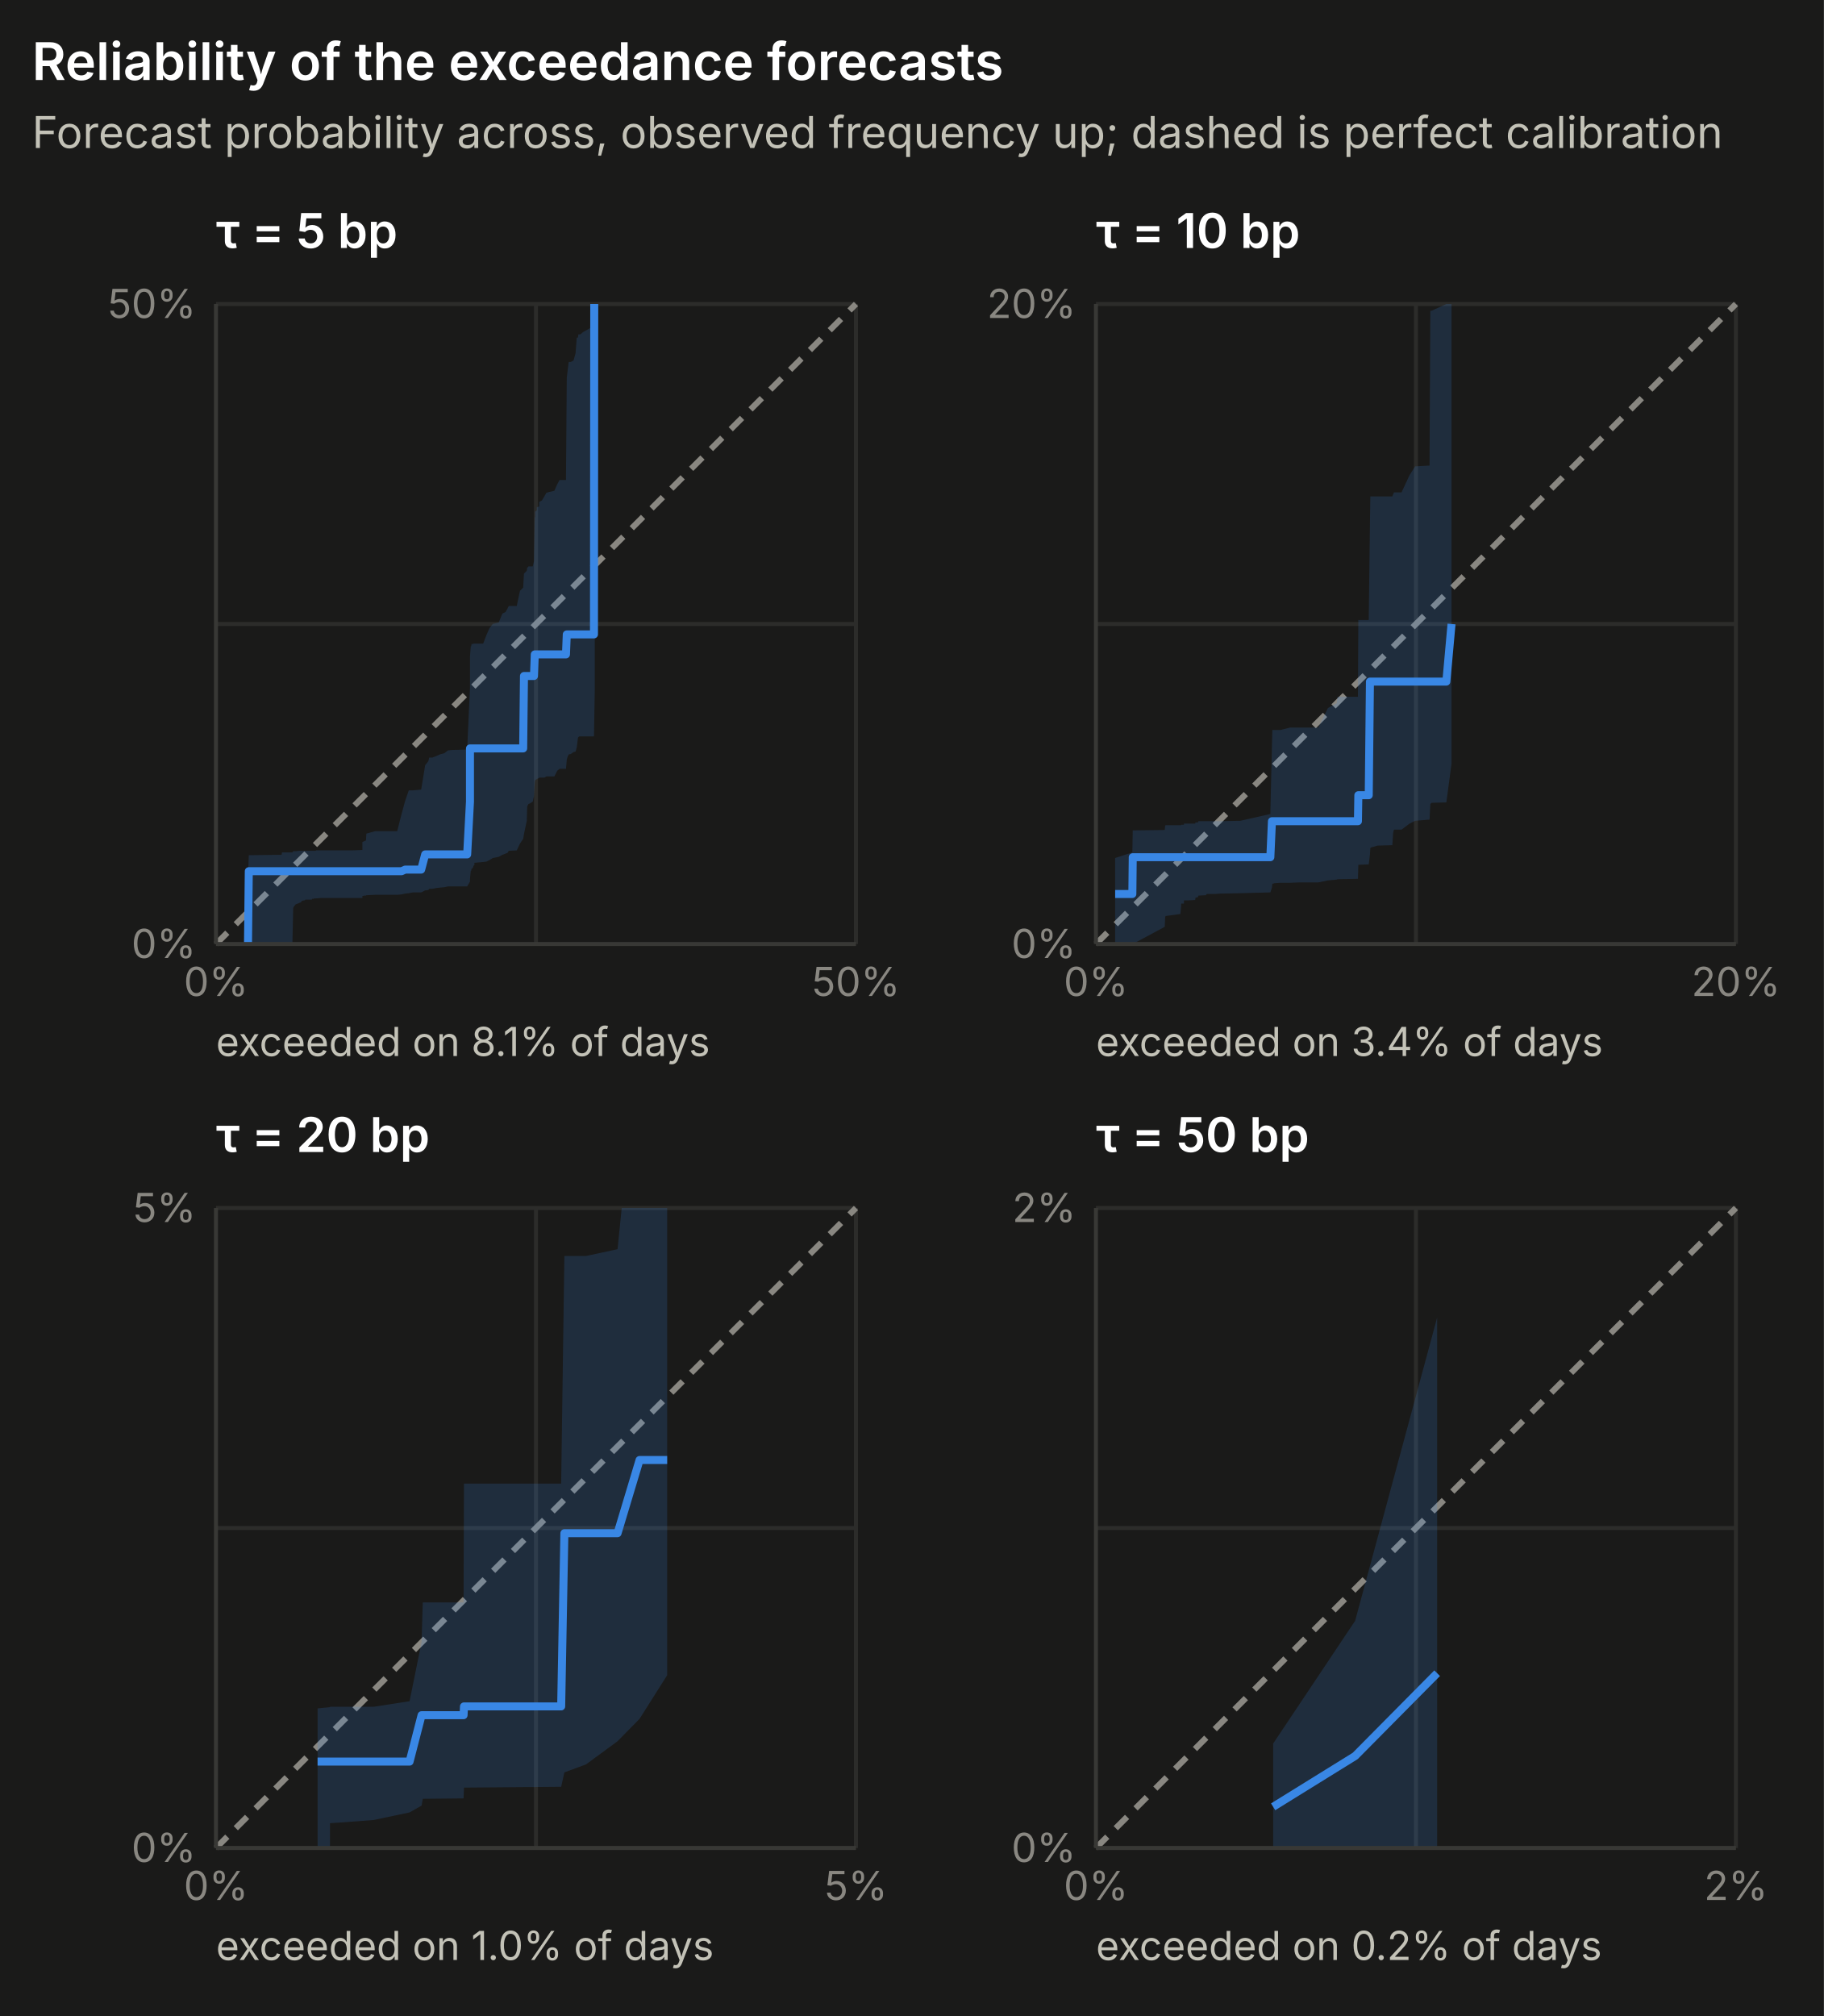
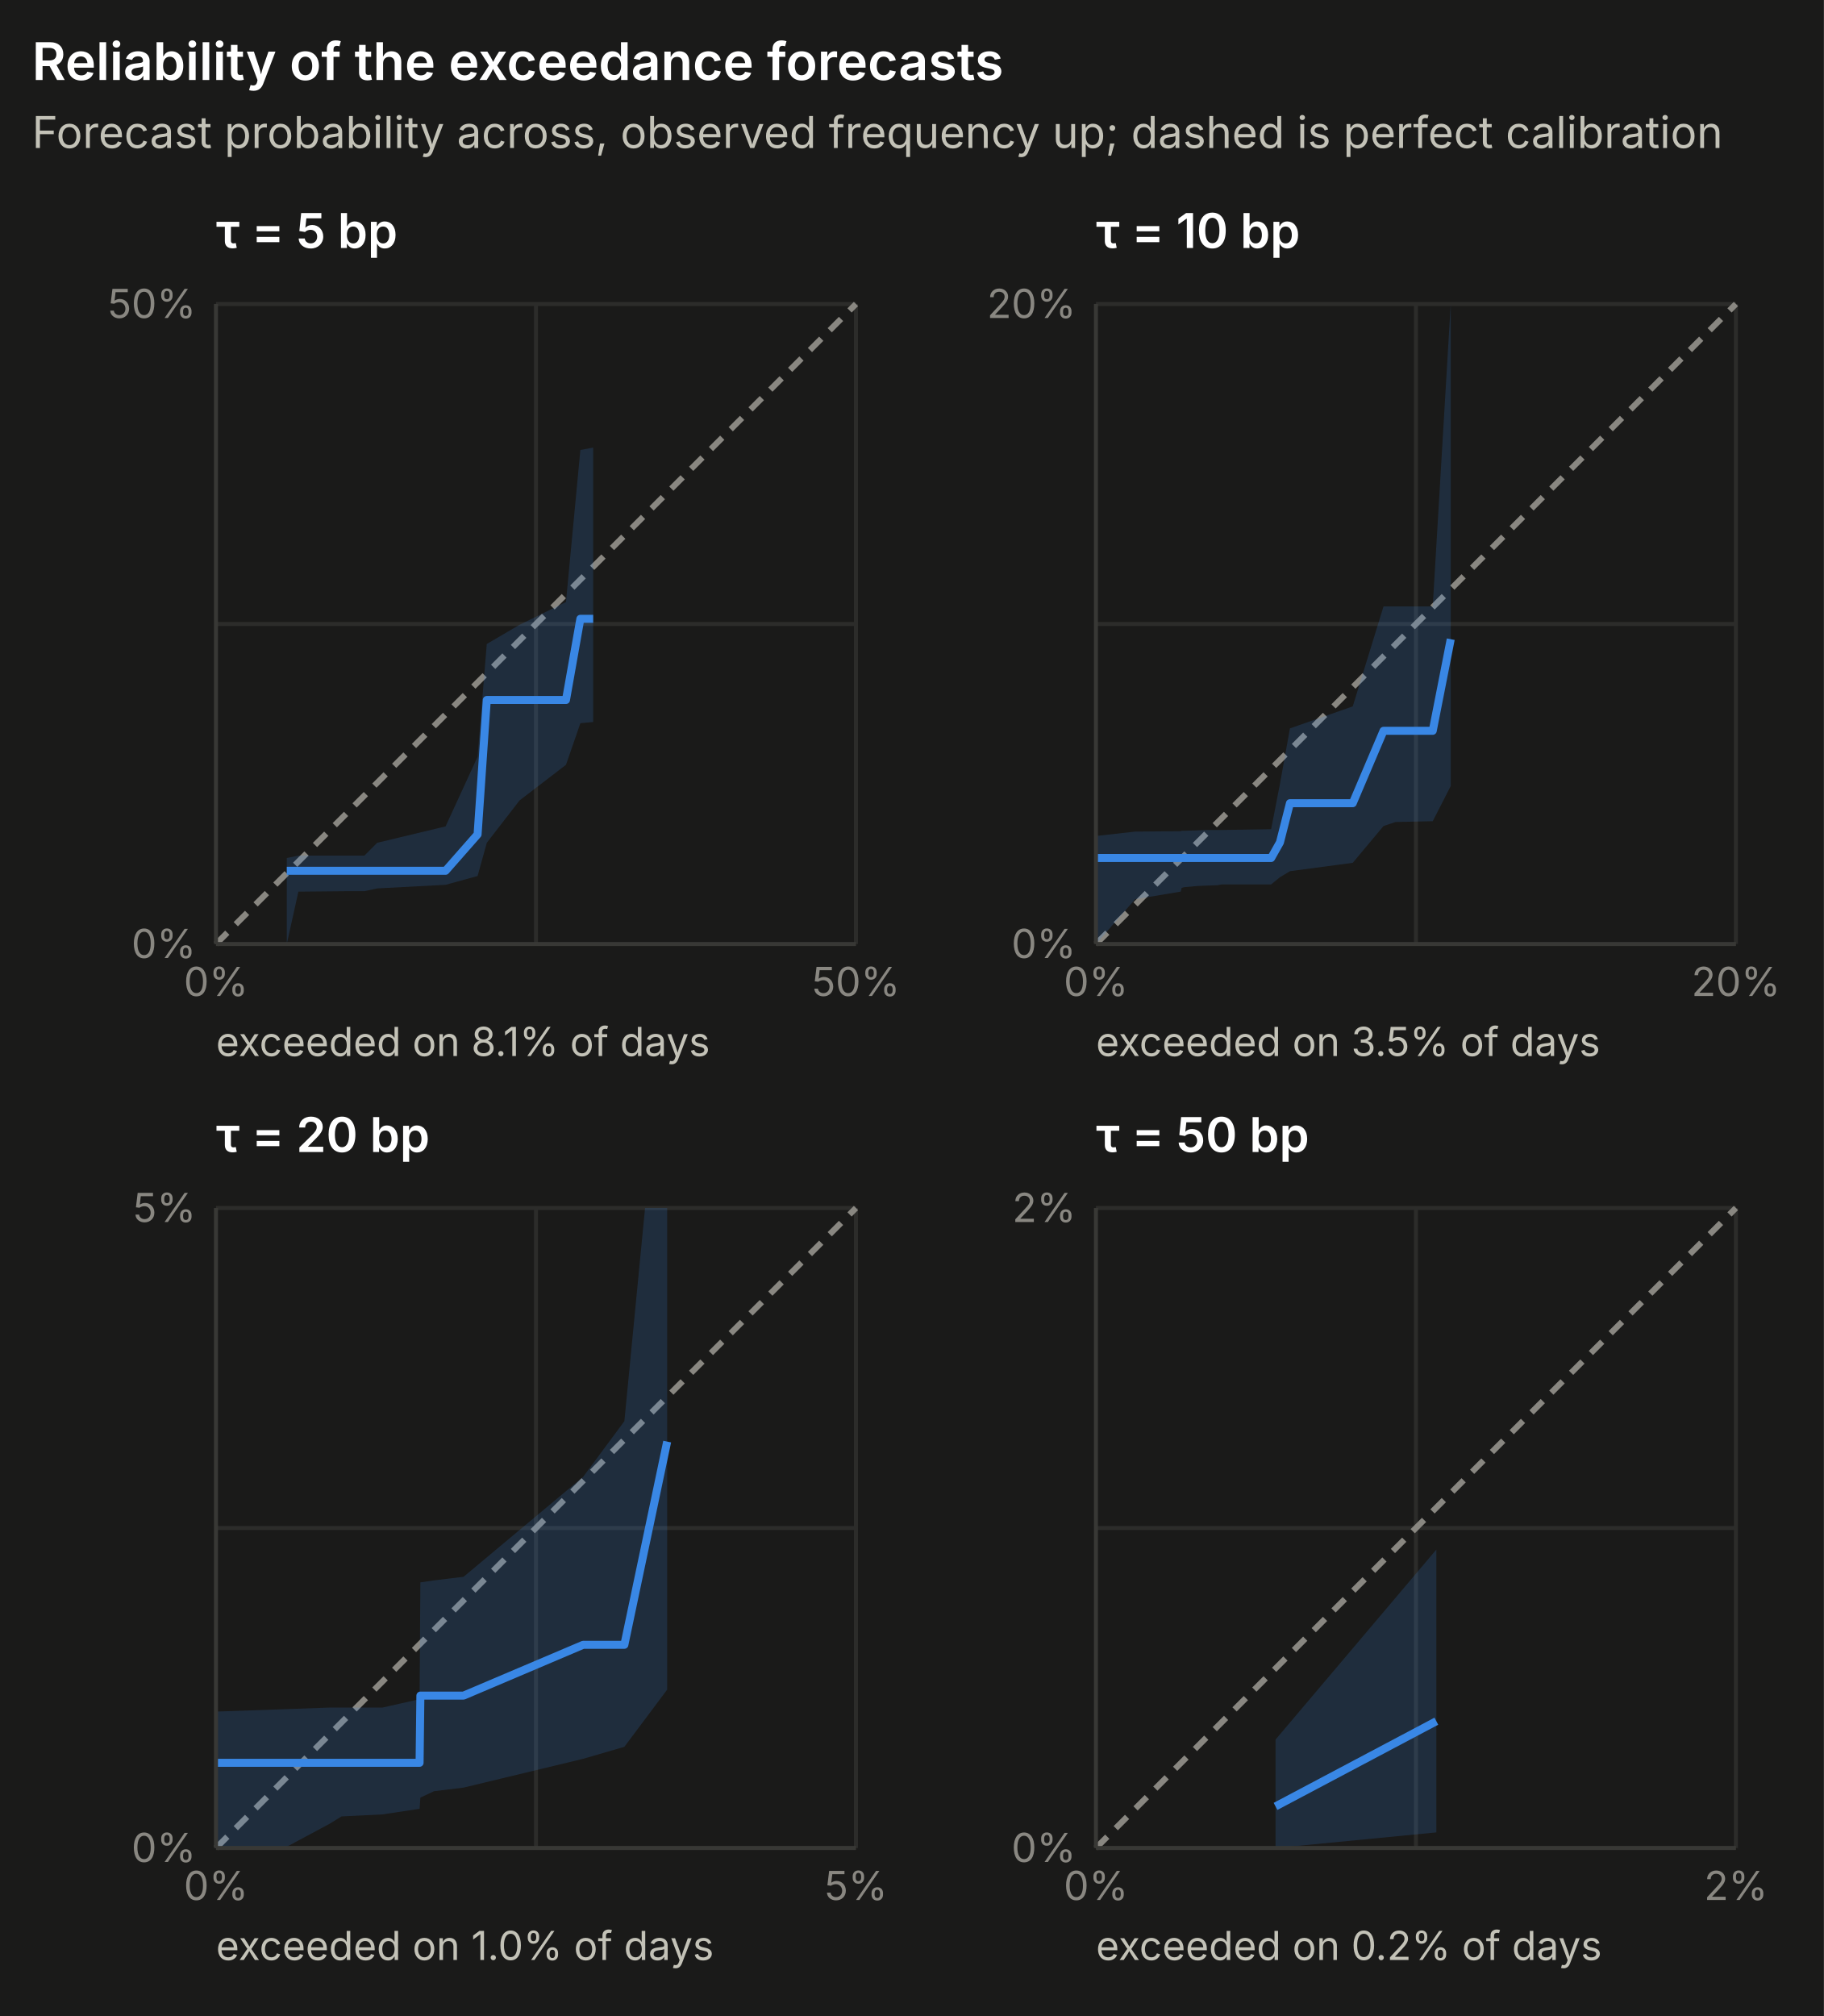
<svg xmlns="http://www.w3.org/2000/svg" viewBox="0 0 456 504" width="456" height="504" font-family="system-ui, -apple-system, &quot;Segoe UI&quot;, sans-serif" role="img" aria-label="Reliability of the exceedance forecasts at each declared threshold">
  <rect width="456" height="504" fill="#1a1a19" />
  <text x="8" y="20" font-size="13" font-weight="600" fill="#ffffff">Reliability of the exceedance forecasts</text>
  <text x="8" y="37" font-size="11" fill="#c3c2b7">Forecast probability across, observed frequency up; dashed is perfect calibration</text>
  <clipPath id="clipd0">
    <rect x="54.0" y="76.0" width="160" height="160" />
  </clipPath>
  <text x="54.0" y="62.0" font-size="12" font-weight="600" fill="#ffffff">τ = 5 bp</text>
  <line x1="54.0" y1="156.0" x2="214.0" y2="156.0" stroke="#2c2c2a" stroke-width="1" />
  <line x1="134.0" y1="236.0" x2="134.0" y2="76.0" stroke="#2c2c2a" stroke-width="1" />
  <line x1="54.0" y1="76.0" x2="214.0" y2="76.0" stroke="#2c2c2a" stroke-width="1" />
  <line x1="214.0" y1="236.0" x2="214.0" y2="76.0" stroke="#2c2c2a" stroke-width="1" />
  <line x1="54.0" y1="236.0" x2="214.0" y2="76.0" stroke="#898781" stroke-width="1.5" stroke-dasharray="4 3" />
-   <polygon clip-path="url(#clipd0)" points="62.0,219.5 62.2,213.8 70.4,213.7 70.5,213.1 73.1,213.1 73.3,212.8 73.5,212.8 73.9,212.8 74.9,212.7 75.2,212.7 75.5,212.7 76.0,212.7 76.2,212.7 76.3,212.7 77.2,212.7 77.3,212.7 78.0,212.7 78.0,212.7 78.1,212.7 78.2,212.7 78.5,212.7 78.5,212.7 79.0,212.7 79.0,212.6 80.2,212.6 83.4,212.6 88.0,212.6 90.6,212.5 90.6,210.5 91.1,210.3 91.5,210.1 91.6,208.4 93.8,207.8 94.9,207.8 96.0,207.8 99.3,207.8 100.4,203.5 101.3,200.2 102.2,197.6 103.2,197.6 105.3,197.4 106.3,191.3 107.1,190.3 107.3,189.4 108.1,189.4 109.1,189.0 110.0,188.6 111.1,188.3 112.0,187.6 113.0,187.5 116.8,187.4 117.5,172.0 117.5,164.2 117.7,161.6 117.8,161.6 117.9,161.0 118.2,161.0 118.3,161.0 118.4,160.9 118.6,160.9 118.6,160.9 120.8,160.9 121.6,158.8 122.4,157.0 123.2,156.0 124.7,155.6 125.6,153.4 126.4,153.0 126.9,152.1 127.2,151.5 129.2,151.5 130.0,147.7 130.8,146.9 131.0,143.4 131.7,142.7 131.8,141.9 132.0,141.8 132.1,141.6 132.4,141.6 133.2,141.6 133.5,140.3 133.7,129.3 133.8,129.3 133.8,127.9 134.2,127.6 134.2,127.4 134.2,126.8 134.3,126.8 134.8,126.6 134.8,125.5 135.5,125.1 136.1,124.1 136.6,123.2 137.3,123.0 138.6,122.7 139.3,121.1 139.9,120.0 141.5,120.0 141.7,94.5 141.9,92.8 142.1,91.1 142.2,90.5 142.7,90.5 143.4,90.1 143.9,88.3 144.2,84.4 144.5,84.4 144.6,83.6 144.8,83.6 145.1,83.6 145.8,83.0 148.5,81.5 148.7,-84.0 148.7,172.3 148.5,184.1 145.8,184.1 145.1,184.1 144.8,184.1 144.6,184.3 144.5,184.4 144.2,186.8 143.9,187.9 143.4,188.0 142.7,188.5 142.2,188.6 142.1,188.8 141.9,189.2 141.7,189.9 141.5,192.2 139.9,192.2 139.3,192.7 138.6,194.1 137.3,194.1 136.6,194.1 136.1,194.4 135.5,194.4 134.8,194.4 134.8,194.5 134.3,194.7 134.2,194.8 134.2,194.8 134.2,194.8 133.8,195.0 133.8,195.2 133.7,195.4 133.5,199.0 133.2,200.4 132.4,200.9 132.1,201.0 132.0,201.2 131.8,201.6 131.7,205.2 131.0,208.5 130.8,209.7 130.0,210.9 129.2,212.6 127.2,212.7 126.9,213.2 126.4,213.4 125.6,213.7 124.7,214.2 123.2,214.5 122.4,215.0 121.6,215.4 120.8,215.5 118.6,215.7 118.6,216.3 118.4,216.4 118.3,216.7 118.2,217.0 117.9,217.2 117.8,217.7 117.7,217.7 117.5,219.7 117.5,220.4 116.8,221.6 113.0,221.6 112.0,221.6 111.1,221.8 110.0,221.9 109.1,222.0 108.1,222.2 107.3,222.2 107.1,222.5 106.3,222.6 105.3,223.1 103.2,223.1 102.2,223.3 101.3,223.4 100.4,223.6 99.3,223.7 96.0,223.7 94.9,223.7 93.8,223.7 91.6,223.8 91.5,223.9 91.1,223.9 90.6,224.0 90.6,224.5 88.0,224.5 83.4,224.5 80.2,224.5 79.0,224.6 79.0,224.6 78.5,224.6 78.5,224.7 78.2,224.7 78.1,224.7 78.0,224.7 78.0,224.9 77.3,224.9 77.2,224.9 76.3,224.9 76.2,225.1 76.0,225.1 75.5,225.2 75.2,225.6 74.9,225.7 73.9,226.1 73.5,226.6 73.3,227.0 73.1,236.0 70.5,236.0 70.4,236.0 62.2,236.0 62.0,236.0" fill="#3987e5" fill-opacity="0.18" />
-   <polyline clip-path="url(#clipd0)" points="62.0,236.0 62.2,217.8 70.4,217.8 70.5,217.8 73.1,217.8 73.3,217.8 73.5,217.8 73.9,217.8 74.9,217.8 75.2,217.8 75.5,217.8 76.0,217.8 76.2,217.8 76.3,217.8 77.2,217.8 77.3,217.8 78.0,217.8 78.0,217.8 78.1,217.8 78.2,217.8 78.5,217.8 78.5,217.8 79.0,217.8 79.0,217.8 80.2,217.8 83.4,217.8 88.0,217.8 90.6,217.8 90.6,217.8 91.1,217.8 91.5,217.8 91.6,217.8 93.8,217.8 94.9,217.8 96.0,217.8 99.3,217.8 100.4,217.8 101.3,217.4 102.2,217.4 103.2,217.4 105.3,217.4 106.3,213.6 107.1,213.6 107.3,213.6 108.1,213.6 109.1,213.6 110.0,213.6 111.1,213.6 112.0,213.6 113.0,213.6 116.8,213.6 117.5,200.4 117.5,187.1 117.7,187.1 117.8,187.1 117.9,187.1 118.2,187.1 118.3,187.1 118.4,187.1 118.6,187.1 118.6,187.1 120.8,187.1 121.6,187.1 122.4,187.1 123.2,187.1 124.7,187.1 125.6,187.1 126.4,187.1 126.9,187.1 127.2,187.1 129.2,187.1 130.0,187.1 130.8,187.1 131.0,169.0 131.7,169.0 131.8,169.0 132.0,169.0 132.1,169.0 132.4,169.0 133.2,169.0 133.5,169.0 133.7,163.6 133.8,163.6 133.8,163.6 134.2,163.6 134.2,163.6 134.2,163.6 134.3,163.6 134.8,163.6 134.8,163.6 135.5,163.6 136.1,163.6 136.6,163.6 137.3,163.6 138.6,163.6 139.3,163.6 139.9,163.6 141.5,163.6 141.7,158.6 141.9,158.6 142.1,158.6 142.2,158.6 142.7,158.6 143.4,158.6 143.9,158.6 144.2,158.6 144.5,158.6 144.6,158.6 144.8,158.6 145.1,158.6 145.8,158.6 148.5,158.6 148.7,-84.0" fill="none" stroke="#3987e5" stroke-width="2" stroke-linejoin="round" />
+   <polygon clip-path="url(#clipd0)" points="71.7,214.5 74.6,213.9 75.0,213.9 75.7,213.9 86.1,213.9 91.1,213.9 94.3,210.7 111.4,206.6 119.4,189.2 121.7,161.0 129.9,156.2 141.5,150.5 145.1,112.5 148.3,111.9 148.3,180.5 145.1,180.8 141.5,191.2 129.9,200.1 121.7,210.7 119.4,219.0 111.4,221.2 94.3,222.1 91.1,222.8 86.1,222.8 75.7,222.9 75.0,222.9 74.6,222.9 71.7,236.0" fill="#3987e5" fill-opacity="0.18" />
+   <polyline clip-path="url(#clipd0)" points="71.7,217.7 74.6,217.7 75.0,217.7 75.7,217.7 86.1,217.7 91.1,217.7 94.3,217.7 111.4,217.7 119.4,208.6 121.7,175.0 129.9,175.0 141.5,175.0 145.1,154.7 148.3,154.7" fill="none" stroke="#3987e5" stroke-width="2" stroke-linejoin="round" />
  <line x1="54.0" y1="236.0" x2="214.0" y2="236.0" stroke="#383835" stroke-width="1" />
  <line x1="54.0" y1="236.0" x2="54.0" y2="76.0" stroke="#383835" stroke-width="1" />
  <text x="54.0" y="249.0" font-size="10" text-anchor="middle" fill="#898781">0%</text>
  <text x="49.0" y="239.5" font-size="10" text-anchor="end" fill="#898781">0%</text>
  <text x="214.0" y="249.0" font-size="10" text-anchor="middle" fill="#898781">50%</text>
  <text x="49.0" y="79.5" font-size="10" text-anchor="end" fill="#898781">50%</text>
  <text x="54.0" y="264.0" font-size="10" fill="#c3c2b7">exceeded on 8.1% of days</text>
  <clipPath id="clipd1">
    <rect x="274.0" y="76.0" width="160" height="160" />
  </clipPath>
  <text x="274.0" y="62.0" font-size="12" font-weight="600" fill="#ffffff">τ = 10 bp</text>
  <line x1="274.0" y1="156.0" x2="434.0" y2="156.0" stroke="#2c2c2a" stroke-width="1" />
  <line x1="354.0" y1="236.0" x2="354.0" y2="76.0" stroke="#2c2c2a" stroke-width="1" />
  <line x1="274.0" y1="76.0" x2="434.0" y2="76.0" stroke="#2c2c2a" stroke-width="1" />
  <line x1="434.0" y1="236.0" x2="434.0" y2="76.0" stroke="#2c2c2a" stroke-width="1" />
  <line x1="274.0" y1="236.0" x2="434.0" y2="76.0" stroke="#898781" stroke-width="1.5" stroke-dasharray="4 3" />
-   <polygon clip-path="url(#clipd1)" points="278.8,214.5 283.1,213.1 283.2,207.6 291.2,207.5 291.3,206.4 291.4,206.3 295.1,206.3 295.3,206.3 295.3,206.2 296.0,206.2 296.0,205.9 296.0,205.9 296.0,205.9 296.0,205.9 296.4,205.9 296.8,205.9 296.9,205.9 298.8,205.9 298.9,205.6 299.5,205.6 299.6,205.3 301.5,205.3 301.6,205.3 301.7,205.3 302.8,205.3 303.6,205.3 305.1,205.3 310.1,205.2 317.6,203.5 318.0,186.5 318.1,182.5 318.4,182.5 318.6,182.5 320.1,182.5 322.5,181.9 324.9,181.9 329.6,181.9 332.0,177.0 334.2,175.8 334.4,174.2 339.5,174.2 339.6,155.0 342.2,155.0 342.5,131.0 342.6,124.1 342.9,124.1 343.0,124.1 344.4,124.1 348.1,124.1 348.3,123.6 348.5,123.1 350.4,123.1 352.4,118.8 353.8,116.6 357.4,116.4 357.6,77.7 357.9,77.7 361.6,76.0 362.9,13.8 362.9,190.9 361.6,200.6 357.9,200.7 357.6,201.0 357.4,204.9 353.8,205.2 352.4,205.9 350.4,207.4 348.5,207.4 348.3,208.2 348.1,211.3 344.4,211.4 343.0,211.8 342.9,211.8 342.6,212.0 342.5,213.6 342.2,216.1 339.6,216.2 339.5,219.7 334.4,219.8 334.2,219.9 332.0,220.1 329.6,220.6 324.9,220.6 322.5,220.7 320.1,220.7 318.6,220.8 318.4,220.9 318.1,220.9 318.0,221.9 317.6,223.1 310.1,223.3 305.1,223.4 303.6,223.5 302.8,223.5 301.7,223.5 301.6,223.6 301.5,223.8 299.6,223.9 299.5,224.3 298.9,224.4 298.8,225.0 296.9,225.1 296.8,225.1 296.4,225.1 296.0,225.1 296.0,225.2 296.0,225.2 296.0,225.2 296.0,225.9 295.3,225.9 295.3,226.5 295.1,228.5 291.4,229.0 291.3,229.3 291.2,231.7 283.2,236.0 283.1,236.0 278.8,236.0" fill="#3987e5" fill-opacity="0.18" />
-   <polyline clip-path="url(#clipd1)" points="278.8,223.5 283.1,223.5 283.2,214.3 291.2,214.3 291.3,214.3 291.4,214.3 295.1,214.3 295.3,214.3 295.3,214.3 296.0,214.3 296.0,214.3 296.0,214.3 296.0,214.3 296.0,214.3 296.4,214.3 296.8,214.3 296.9,214.3 298.8,214.3 298.9,214.3 299.5,214.3 299.6,214.3 301.5,214.3 301.6,214.3 301.7,214.3 302.8,214.3 303.6,214.3 305.1,214.3 310.1,214.3 317.6,214.3 318.0,205.3 318.1,205.3 318.4,205.3 318.6,205.3 320.1,205.3 322.5,205.3 324.9,205.3 329.6,205.3 332.0,205.3 334.2,205.3 334.4,205.3 339.5,205.3 339.6,198.8 342.2,198.8 342.5,170.4 342.6,170.4 342.9,170.4 343.0,170.4 344.4,170.4 348.1,170.4 348.3,170.4 348.5,170.4 350.4,170.4 352.4,170.4 353.8,170.4 357.4,170.4 357.6,170.4 357.9,170.4 361.6,170.4 362.9,156.0" fill="none" stroke="#3987e5" stroke-width="2" stroke-linejoin="round" />
+   <polygon clip-path="url(#clipd1)" points="274.0,209.0 283.8,207.9 295.2,207.8 295.4,207.7 296.0,207.7 299.3,207.6 301.6,207.5 304.4,207.5 304.9,207.5 305.5,207.5 317.8,207.3 320.0,196.0 322.5,182.1 338.2,176.6 345.9,151.6 348.9,151.6 358.2,151.6 362.7,76.0 362.7,196.5 358.2,205.3 348.9,205.5 345.9,206.5 338.2,215.7 322.5,217.8 320.0,219.3 317.8,221.1 305.5,221.1 304.9,221.2 304.4,221.3 301.6,221.4 299.3,221.5 296.0,221.8 295.4,222.0 295.2,222.9 283.8,224.8 274.0,236.0" fill="#3987e5" fill-opacity="0.18" />
+   <polyline clip-path="url(#clipd1)" points="274.0,214.5 283.8,214.5 295.2,214.5 295.4,214.5 296.0,214.5 299.3,214.5 301.6,214.5 304.4,214.5 304.9,214.5 305.5,214.5 317.8,214.5 320.0,210.6 322.5,200.8 338.2,200.8 345.9,182.7 348.9,182.7 358.2,182.7 362.7,159.8" fill="none" stroke="#3987e5" stroke-width="2" stroke-linejoin="round" />
  <line x1="274.0" y1="236.0" x2="434.0" y2="236.0" stroke="#383835" stroke-width="1" />
  <line x1="274.0" y1="236.0" x2="274.0" y2="76.0" stroke="#383835" stroke-width="1" />
  <text x="274.0" y="249.0" font-size="10" text-anchor="middle" fill="#898781">0%</text>
  <text x="269.0" y="239.5" font-size="10" text-anchor="end" fill="#898781">0%</text>
  <text x="434.0" y="249.0" font-size="10" text-anchor="middle" fill="#898781">20%</text>
  <text x="269.0" y="79.5" font-size="10" text-anchor="end" fill="#898781">20%</text>
-   <text x="274.0" y="264.0" font-size="10" fill="#c3c2b7">exceeded on 3.4% of days</text>
+   <text x="274.0" y="264.0" font-size="10" fill="#c3c2b7">exceeded on 3.5% of days</text>
  <clipPath id="clipd2">
    <rect x="54.0" y="302.0" width="160" height="160" />
  </clipPath>
  <text x="54.0" y="288.0" font-size="12" font-weight="600" fill="#ffffff">τ = 20 bp</text>
  <line x1="54.0" y1="382.0" x2="214.0" y2="382.0" stroke="#2c2c2a" stroke-width="1" />
  <line x1="134.0" y1="462.0" x2="134.0" y2="302.0" stroke="#2c2c2a" stroke-width="1" />
  <line x1="54.0" y1="302.0" x2="214.0" y2="302.0" stroke="#2c2c2a" stroke-width="1" />
  <line x1="214.0" y1="462.0" x2="214.0" y2="302.0" stroke="#2c2c2a" stroke-width="1" />
  <line x1="54.0" y1="462.0" x2="214.0" y2="302.0" stroke="#898781" stroke-width="1.5" stroke-dasharray="4 3" />
-   <polygon clip-path="url(#clipd2)" points="79.4,427.1 82.5,426.8 82.5,426.7 85.5,426.7 93.4,426.7 102.4,425.3 105.4,410.5 105.7,400.6 115.9,400.6 116.0,370.9 140.3,370.9 141.1,314.0 146.5,314.0 154.4,312.3 159.9,257.7 166.8,157.0 166.8,418.8 159.9,429.7 154.4,435.3 146.5,441.1 141.1,443.1 140.3,446.7 116.0,446.9 115.9,449.6 105.7,449.7 105.4,451.4 102.4,453.1 93.4,455.0 85.5,455.6 82.5,455.8 82.5,462.0 79.4,462.0" fill="#3987e5" fill-opacity="0.18" />
-   <polyline clip-path="url(#clipd2)" points="79.4,440.4 82.5,440.4 82.5,440.4 85.5,440.4 93.4,440.4 102.4,440.4 105.4,428.8 105.7,428.8 115.9,428.8 116.0,426.6 140.3,426.6 141.1,383.3 146.5,383.3 154.4,383.3 159.9,365.0 166.8,365.0" fill="none" stroke="#3987e5" stroke-width="2" stroke-linejoin="round" />
+   <polygon clip-path="url(#clipd2)" points="54.0,427.9 71.1,427.3 82.3,426.9 85.4,426.9 95.6,426.9 104.9,424.8 105.1,395.6 108.5,395.1 115.9,394.2 145.8,369.2 156.1,355.3 166.8,245.1 166.8,422.4 156.1,436.7 145.8,439.7 115.9,446.9 108.5,447.8 105.1,449.4 104.9,452.2 95.6,453.6 85.4,454.1 82.3,456.0 71.1,462.0 54.0,462.0" fill="#3987e5" fill-opacity="0.18" />
+   <polyline clip-path="url(#clipd2)" points="54.0,440.7 71.1,440.7 82.3,440.7 85.4,440.7 95.6,440.7 104.9,440.7 105.1,423.9 108.5,423.9 115.9,423.9 145.8,411.2 156.1,411.2 166.8,360.4" fill="none" stroke="#3987e5" stroke-width="2" stroke-linejoin="round" />
  <line x1="54.0" y1="462.0" x2="214.0" y2="462.0" stroke="#383835" stroke-width="1" />
  <line x1="54.0" y1="462.0" x2="54.0" y2="302.0" stroke="#383835" stroke-width="1" />
  <text x="54.0" y="475.0" font-size="10" text-anchor="middle" fill="#898781">0%</text>
  <text x="49.0" y="465.5" font-size="10" text-anchor="end" fill="#898781">0%</text>
  <text x="214.0" y="475.0" font-size="10" text-anchor="middle" fill="#898781">5%</text>
  <text x="49.0" y="305.5" font-size="10" text-anchor="end" fill="#898781">5%</text>
  <text x="54.0" y="490.0" font-size="10" fill="#c3c2b7">exceeded on 1.0% of days</text>
  <clipPath id="clipd3">
    <rect x="274.0" y="302.0" width="160" height="160" />
  </clipPath>
  <text x="274.0" y="288.0" font-size="12" font-weight="600" fill="#ffffff">τ = 50 bp</text>
  <line x1="274.0" y1="382.0" x2="434.0" y2="382.0" stroke="#2c2c2a" stroke-width="1" />
  <line x1="354.0" y1="462.0" x2="354.0" y2="302.0" stroke="#2c2c2a" stroke-width="1" />
  <line x1="274.0" y1="302.0" x2="434.0" y2="302.0" stroke="#2c2c2a" stroke-width="1" />
  <line x1="434.0" y1="462.0" x2="434.0" y2="302.0" stroke="#2c2c2a" stroke-width="1" />
  <line x1="274.0" y1="462.0" x2="434.0" y2="302.0" stroke="#898781" stroke-width="1.5" stroke-dasharray="4 3" />
-   <polygon clip-path="url(#clipd3)" points="318.3,435.9 338.8,405.2 359.3,329.4 359.3,462.0 338.8,462.0 318.3,462.0" fill="#3987e5" fill-opacity="0.18" />
-   <polyline clip-path="url(#clipd3)" points="318.3,451.7 338.8,439.0 359.3,418.3" fill="none" stroke="#3987e5" stroke-width="2" stroke-linejoin="round" />
+   <polygon clip-path="url(#clipd3)" points="318.9,434.9 359.1,387.4 359.1,458.1 318.9,462.0" fill="#3987e5" fill-opacity="0.18" />
+   <polyline clip-path="url(#clipd3)" points="318.9,451.6 359.1,430.3" fill="none" stroke="#3987e5" stroke-width="2" stroke-linejoin="round" />
  <line x1="274.0" y1="462.0" x2="434.0" y2="462.0" stroke="#383835" stroke-width="1" />
  <line x1="274.0" y1="462.0" x2="274.0" y2="302.0" stroke="#383835" stroke-width="1" />
  <text x="274.0" y="475.0" font-size="10" text-anchor="middle" fill="#898781">0%</text>
  <text x="269.0" y="465.5" font-size="10" text-anchor="end" fill="#898781">0%</text>
  <text x="434.0" y="475.0" font-size="10" text-anchor="middle" fill="#898781">2%</text>
  <text x="269.0" y="305.5" font-size="10" text-anchor="end" fill="#898781">2%</text>
  <text x="274.0" y="490.0" font-size="10" fill="#c3c2b7">exceeded on 0.2% of days</text>
</svg>
